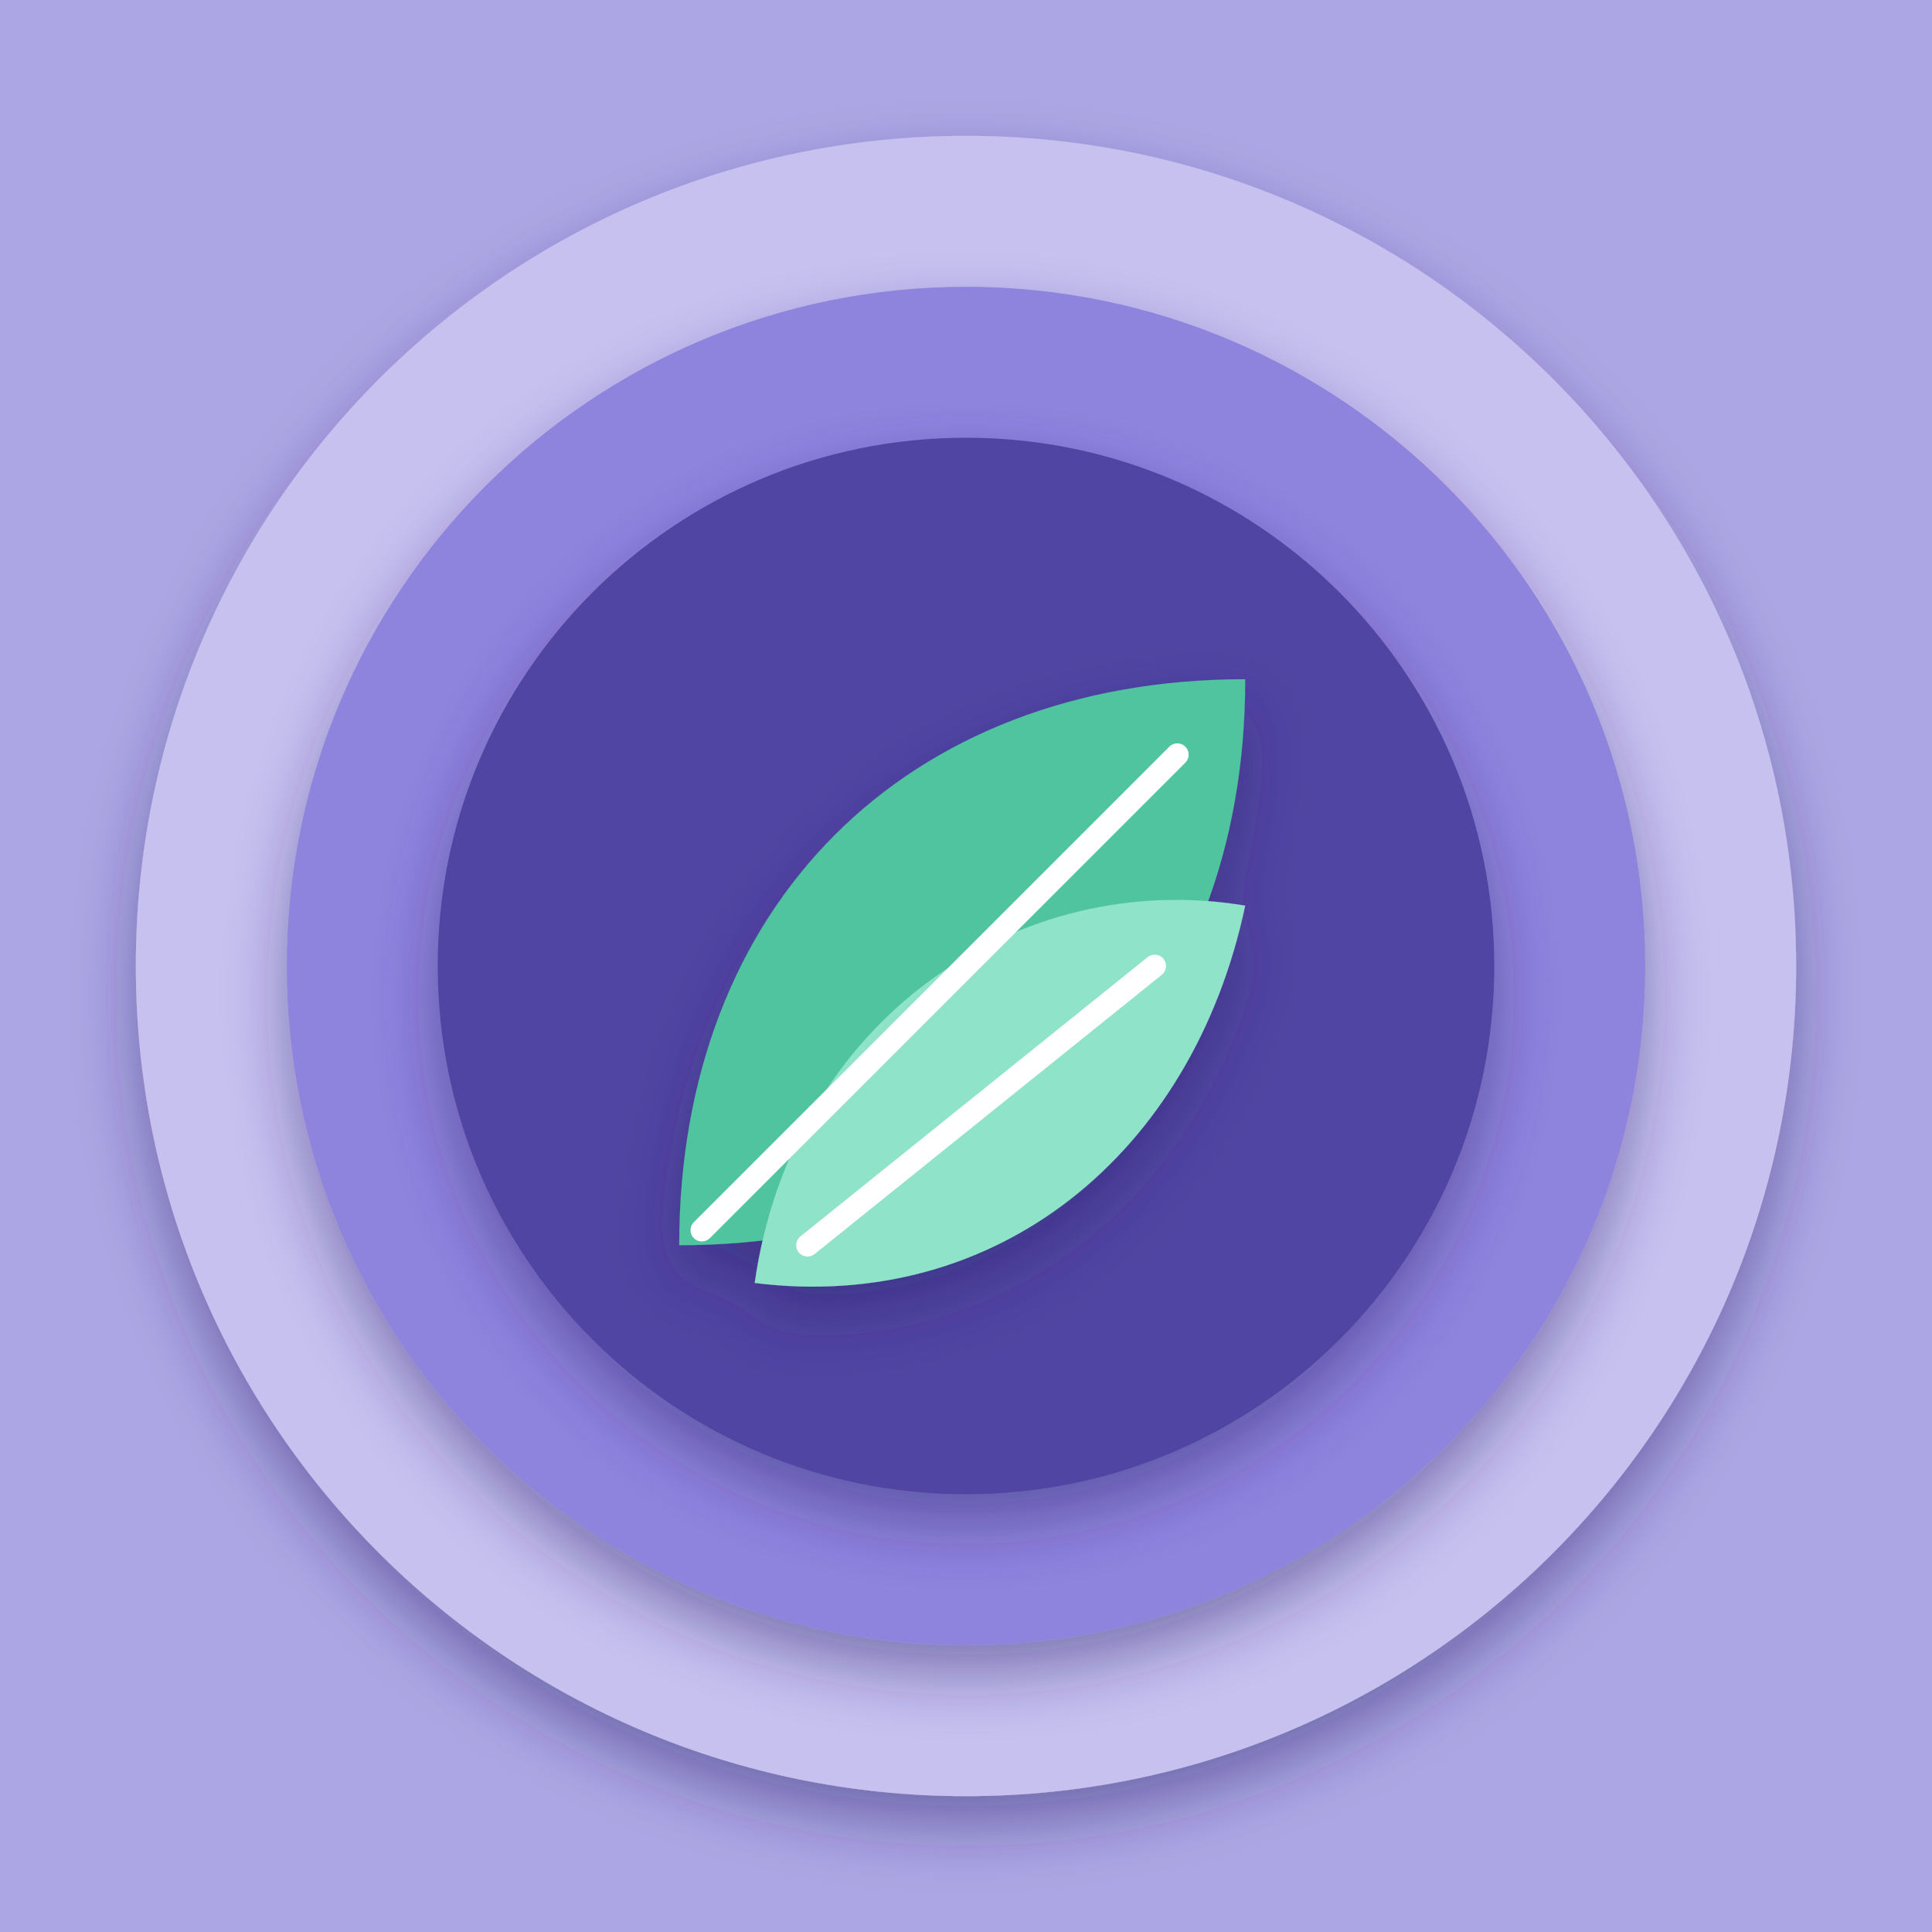
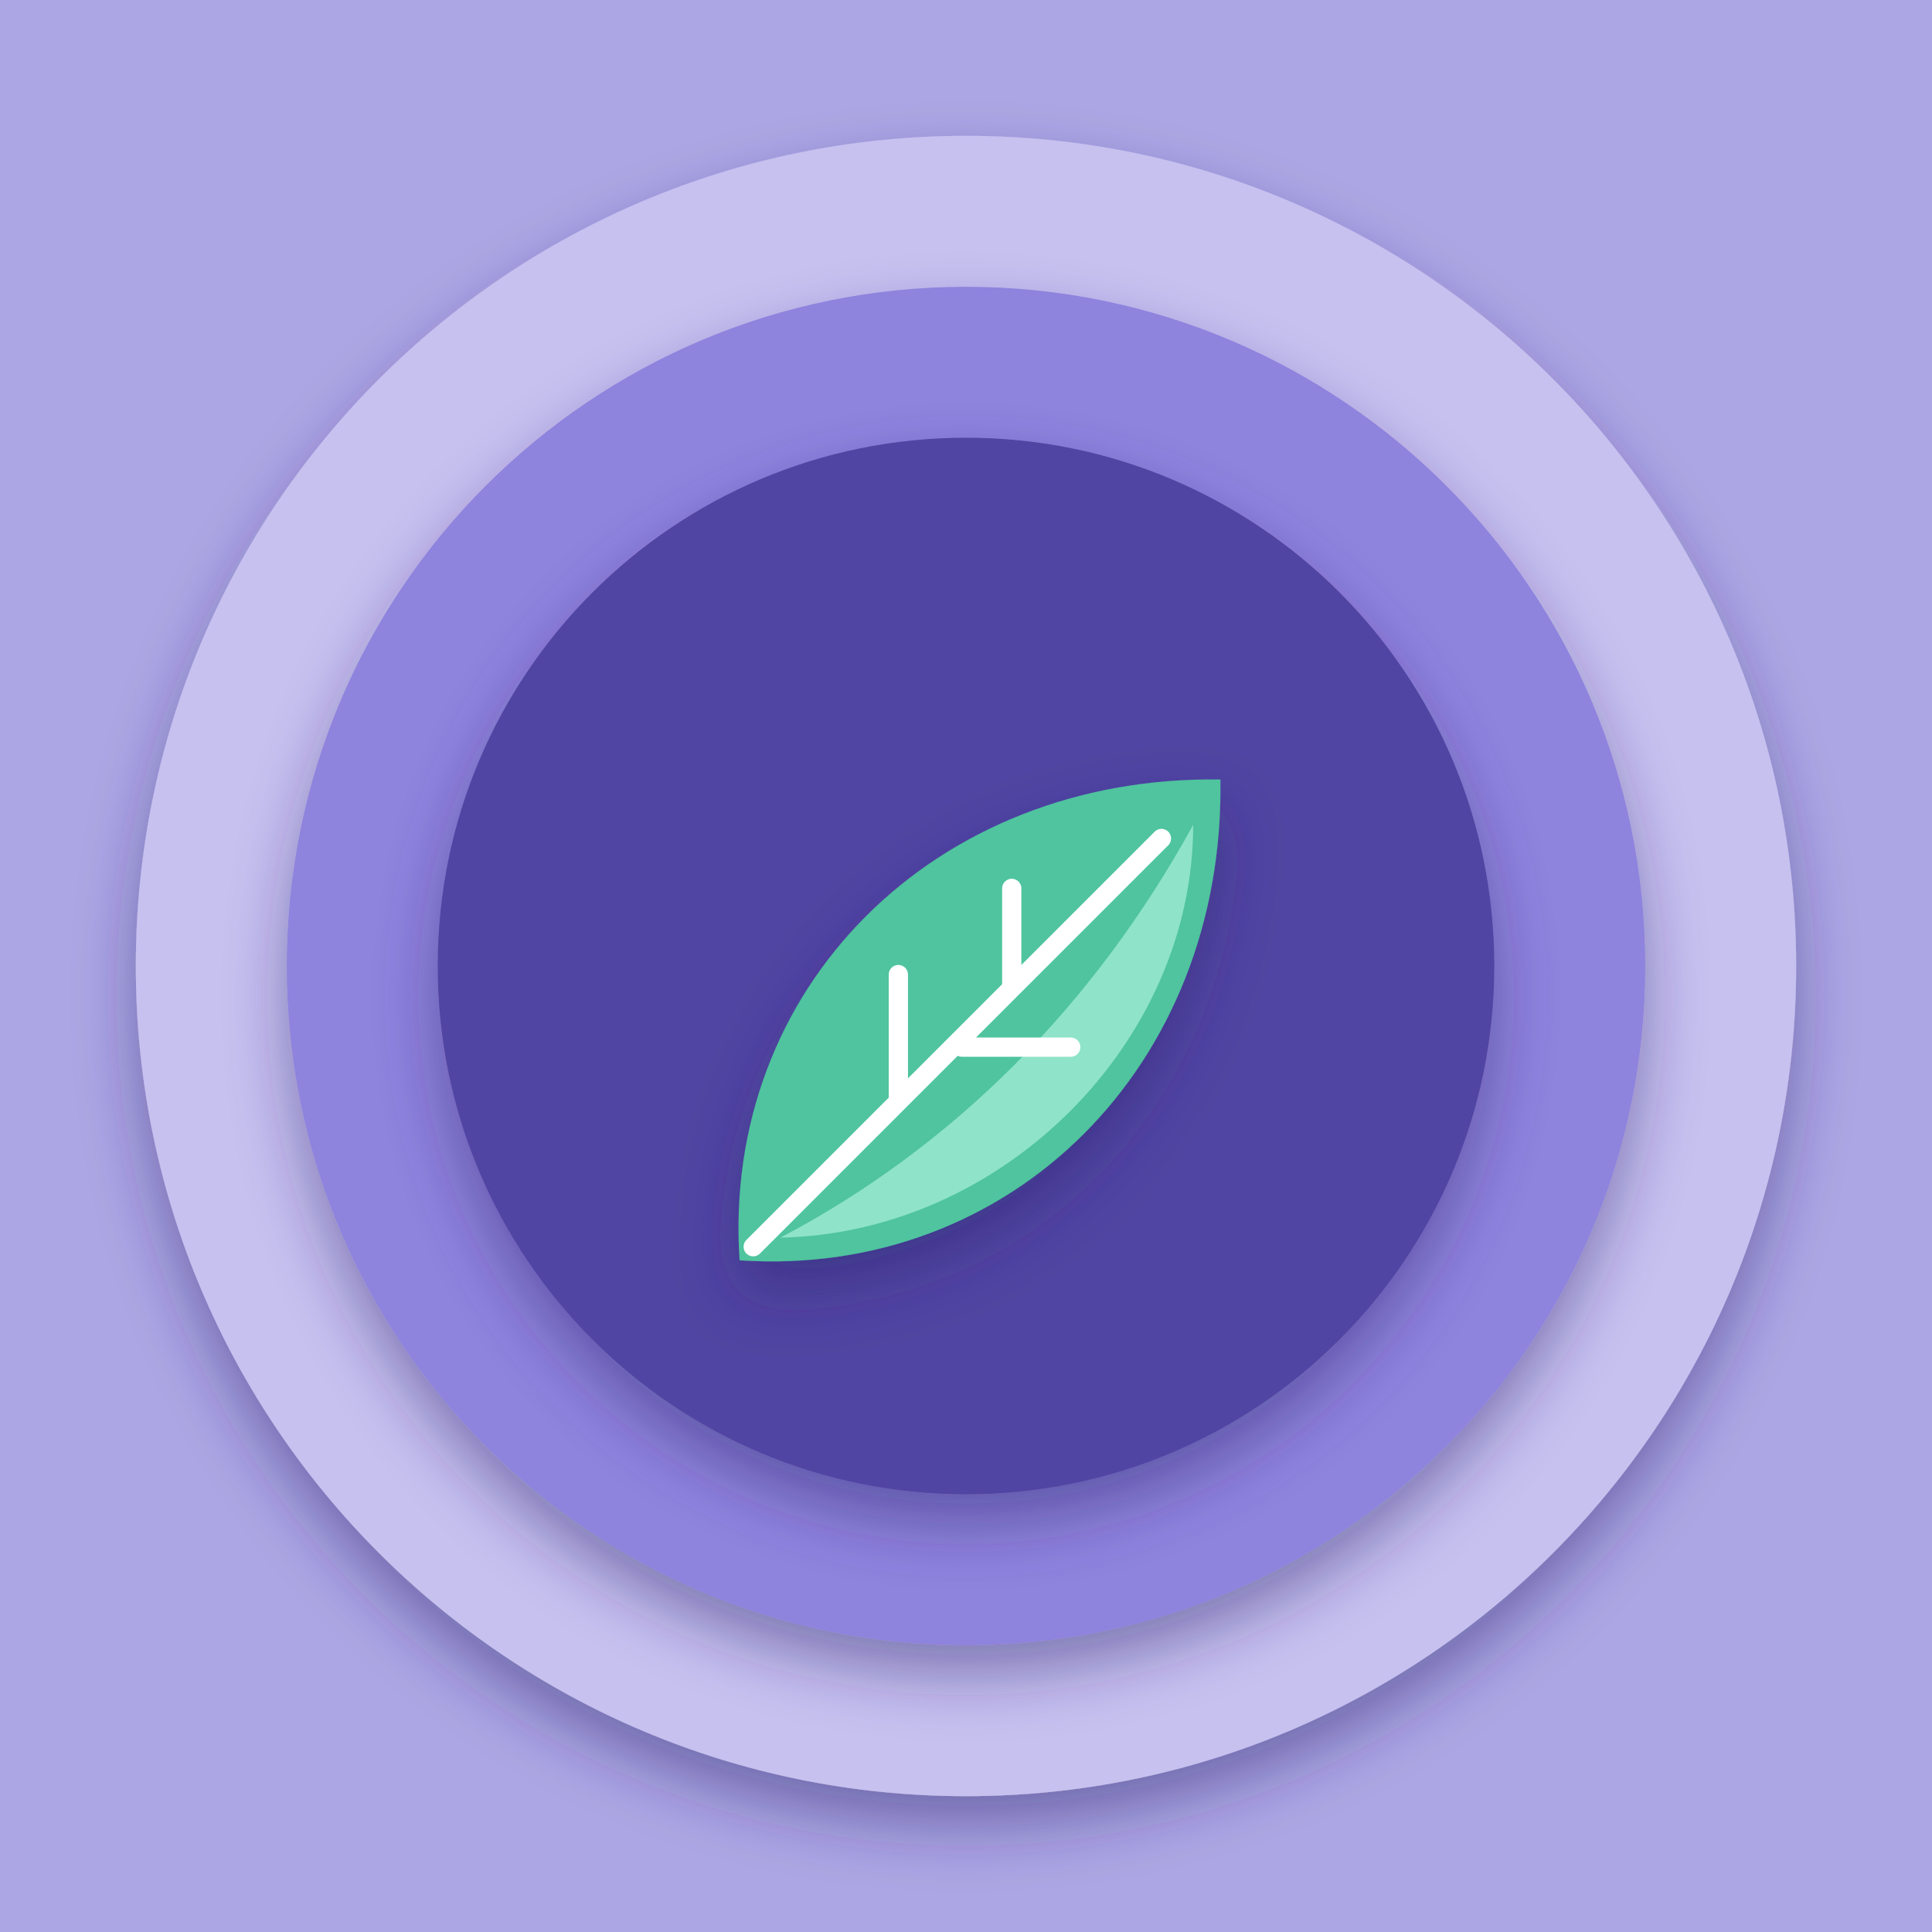
<svg xmlns="http://www.w3.org/2000/svg" width="128" height="128" viewBox="0 0 512 512">
  <defs>
    <filter id="shadow" width="140%" height="140%" x="-20%" y="-20%">
      <feDropShadow dx="0" dy="8" flood-color="#2E2670" flood-opacity=".45" stdDeviation="8" />
    </filter>
  </defs>
  <rect width="100%" height="100%" fill="#ACA6E4" />
  <circle cx="256" cy="256" r="220" fill="#C7C1F0" filter="url(#shadow)" />
  <circle cx="256" cy="256" r="180" fill="#8E83DD" filter="url(#shadow)" />
  <circle cx="256" cy="256" r="140" fill="#5144A3" filter="url(#shadow)" />
  <g filter="url(#shadow)">
-     <path fill="#4FC49E" d="M180 330c0-90 60-150 150-150 0 90-60 150-150 150" />
-     <path fill="#8FE3C8" d="M200 340c10-70 70-110 130-100-14 66-66 108-130 100" />
-     <path fill="none" stroke="#FFF" stroke-linecap="round" stroke-width="6" d="m186 326 126-126m-98 130 92-74" />
+     <path fill="#4FC49E" d="M196 334c-4.808-72.125 51.69-128.623 127.42-127.42C324.624 282.31 268.126 338.807 196 334" />
+     <path fill="#8FE3C8" d="M206.819 327.99c58.902-1.202 109.39-51.69 109.39-109.39-26.447 48.083-63.711 85.348-109.39 109.39" />
+     <path fill="none" stroke="#FFF" stroke-linecap="round" stroke-width="5.1" d="m199.606 330.394 108.188-108.188m-69.721 69.721V258.27m30.052 3.606V235.43m-13.223 42.073h28.85" />
  </g>
</svg>
